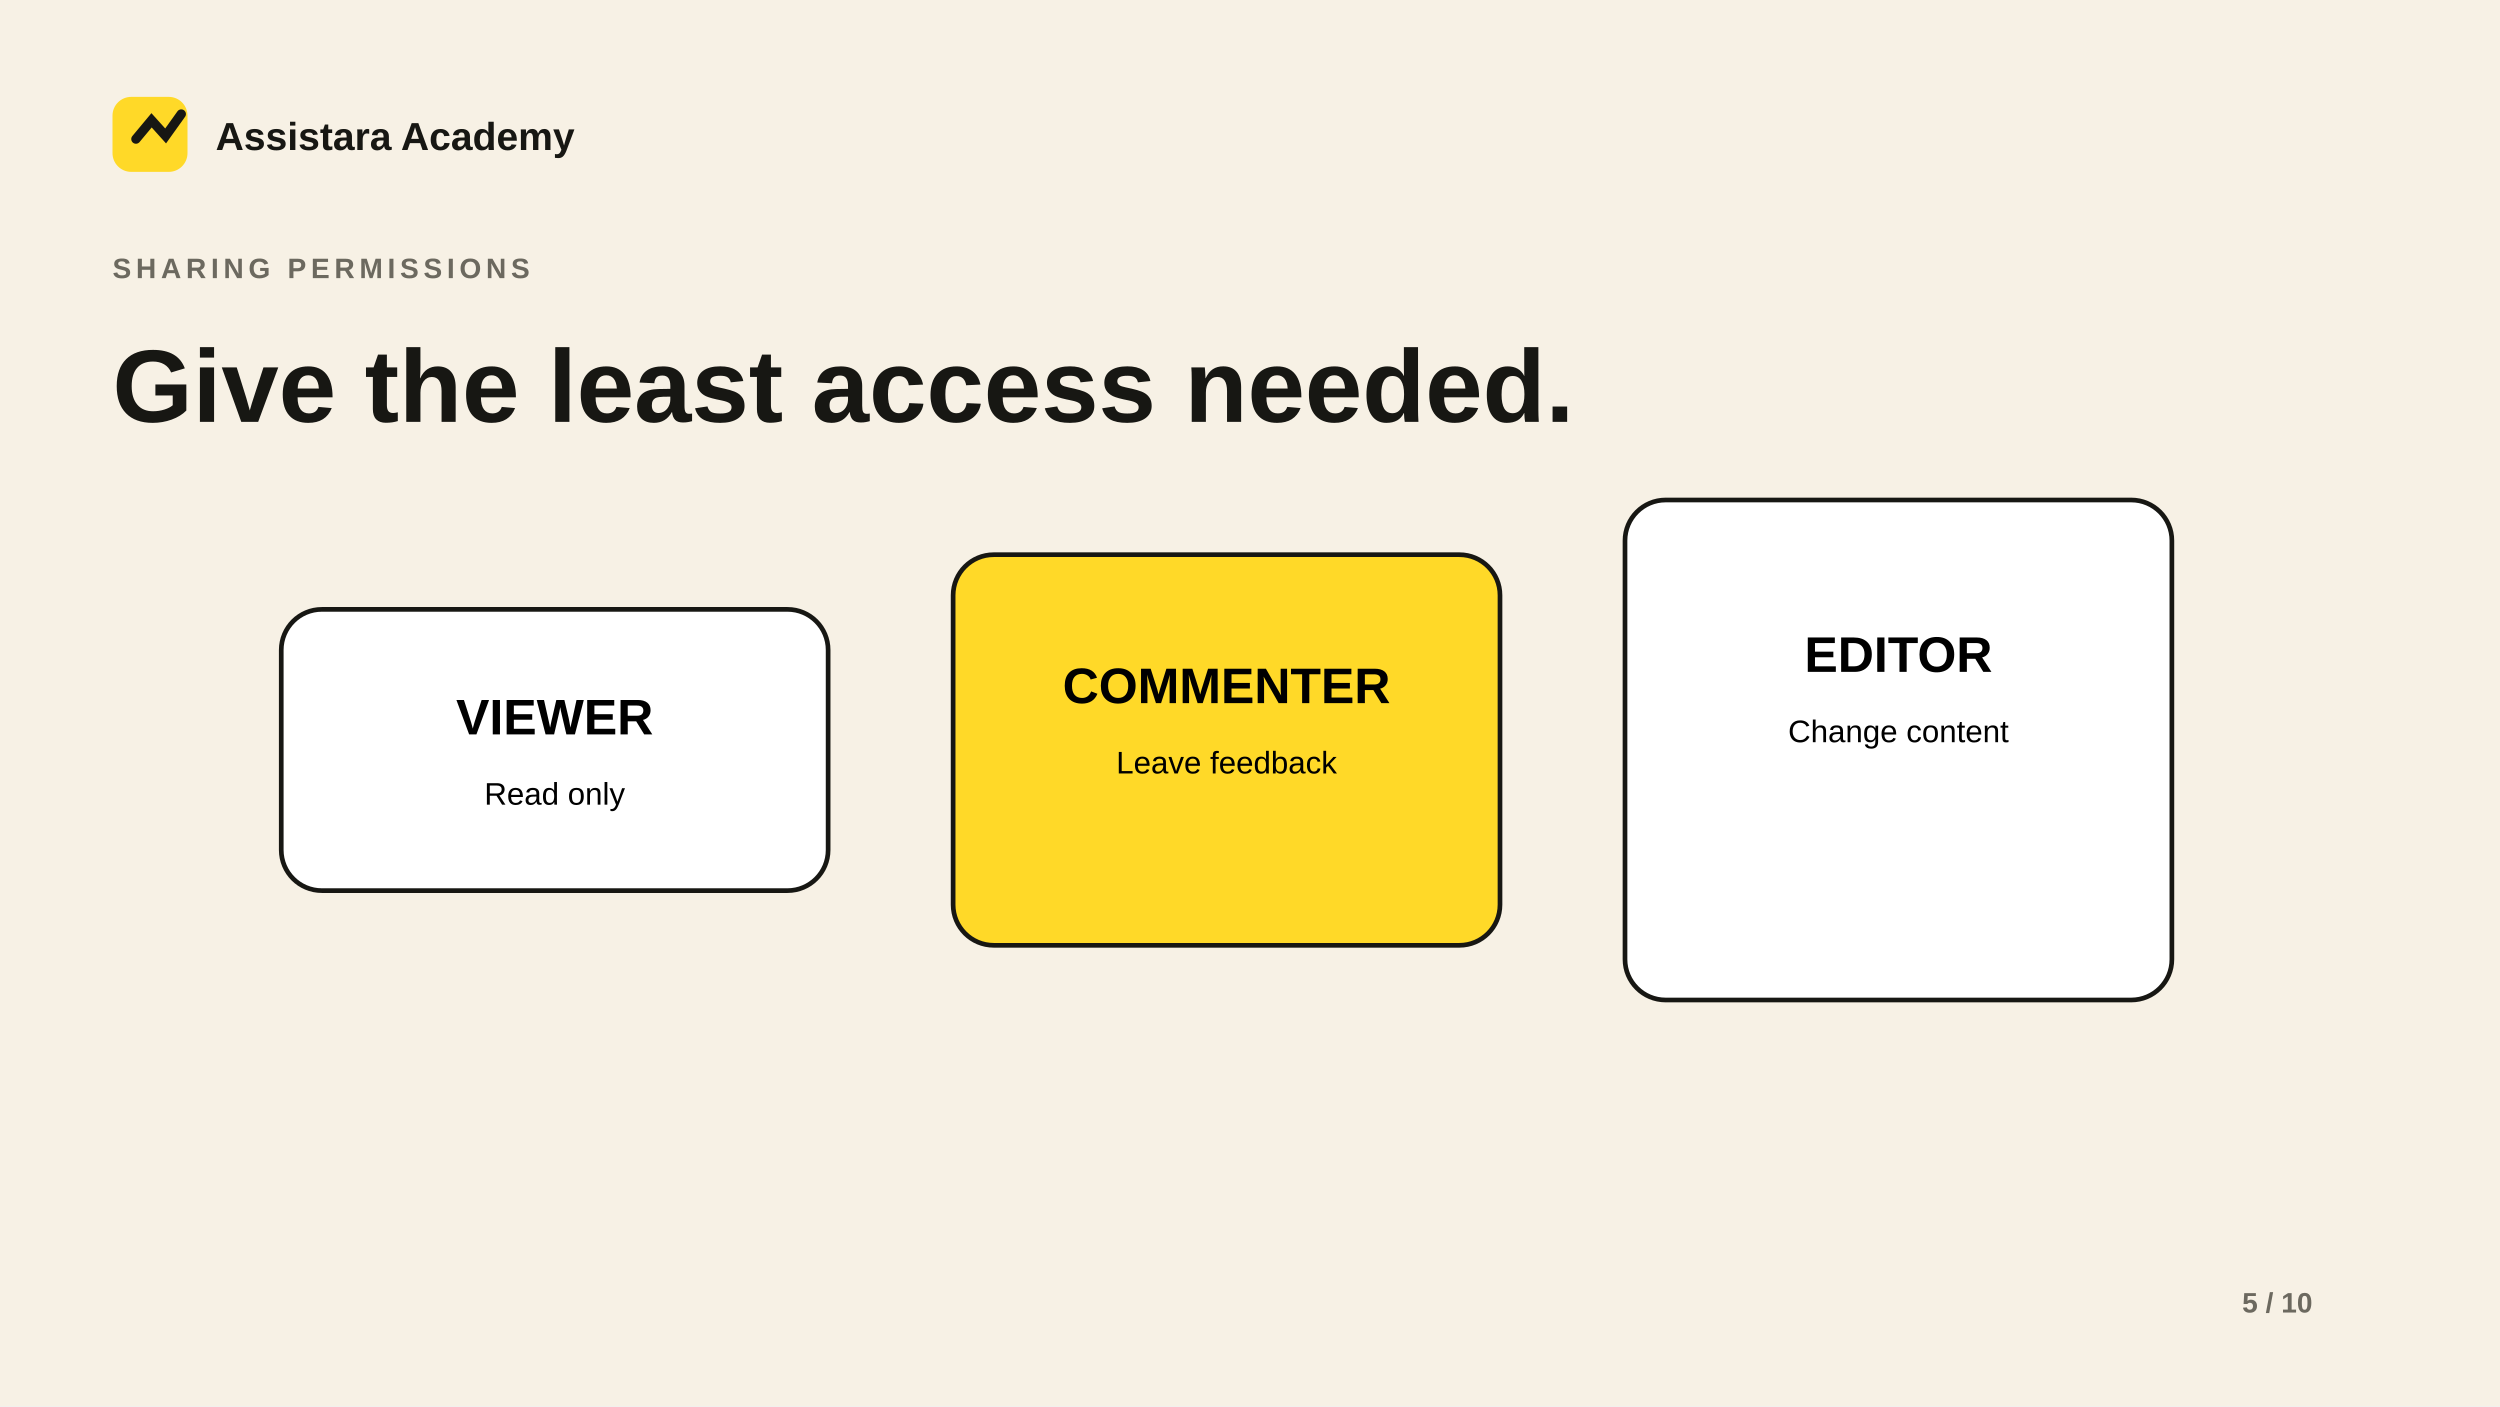
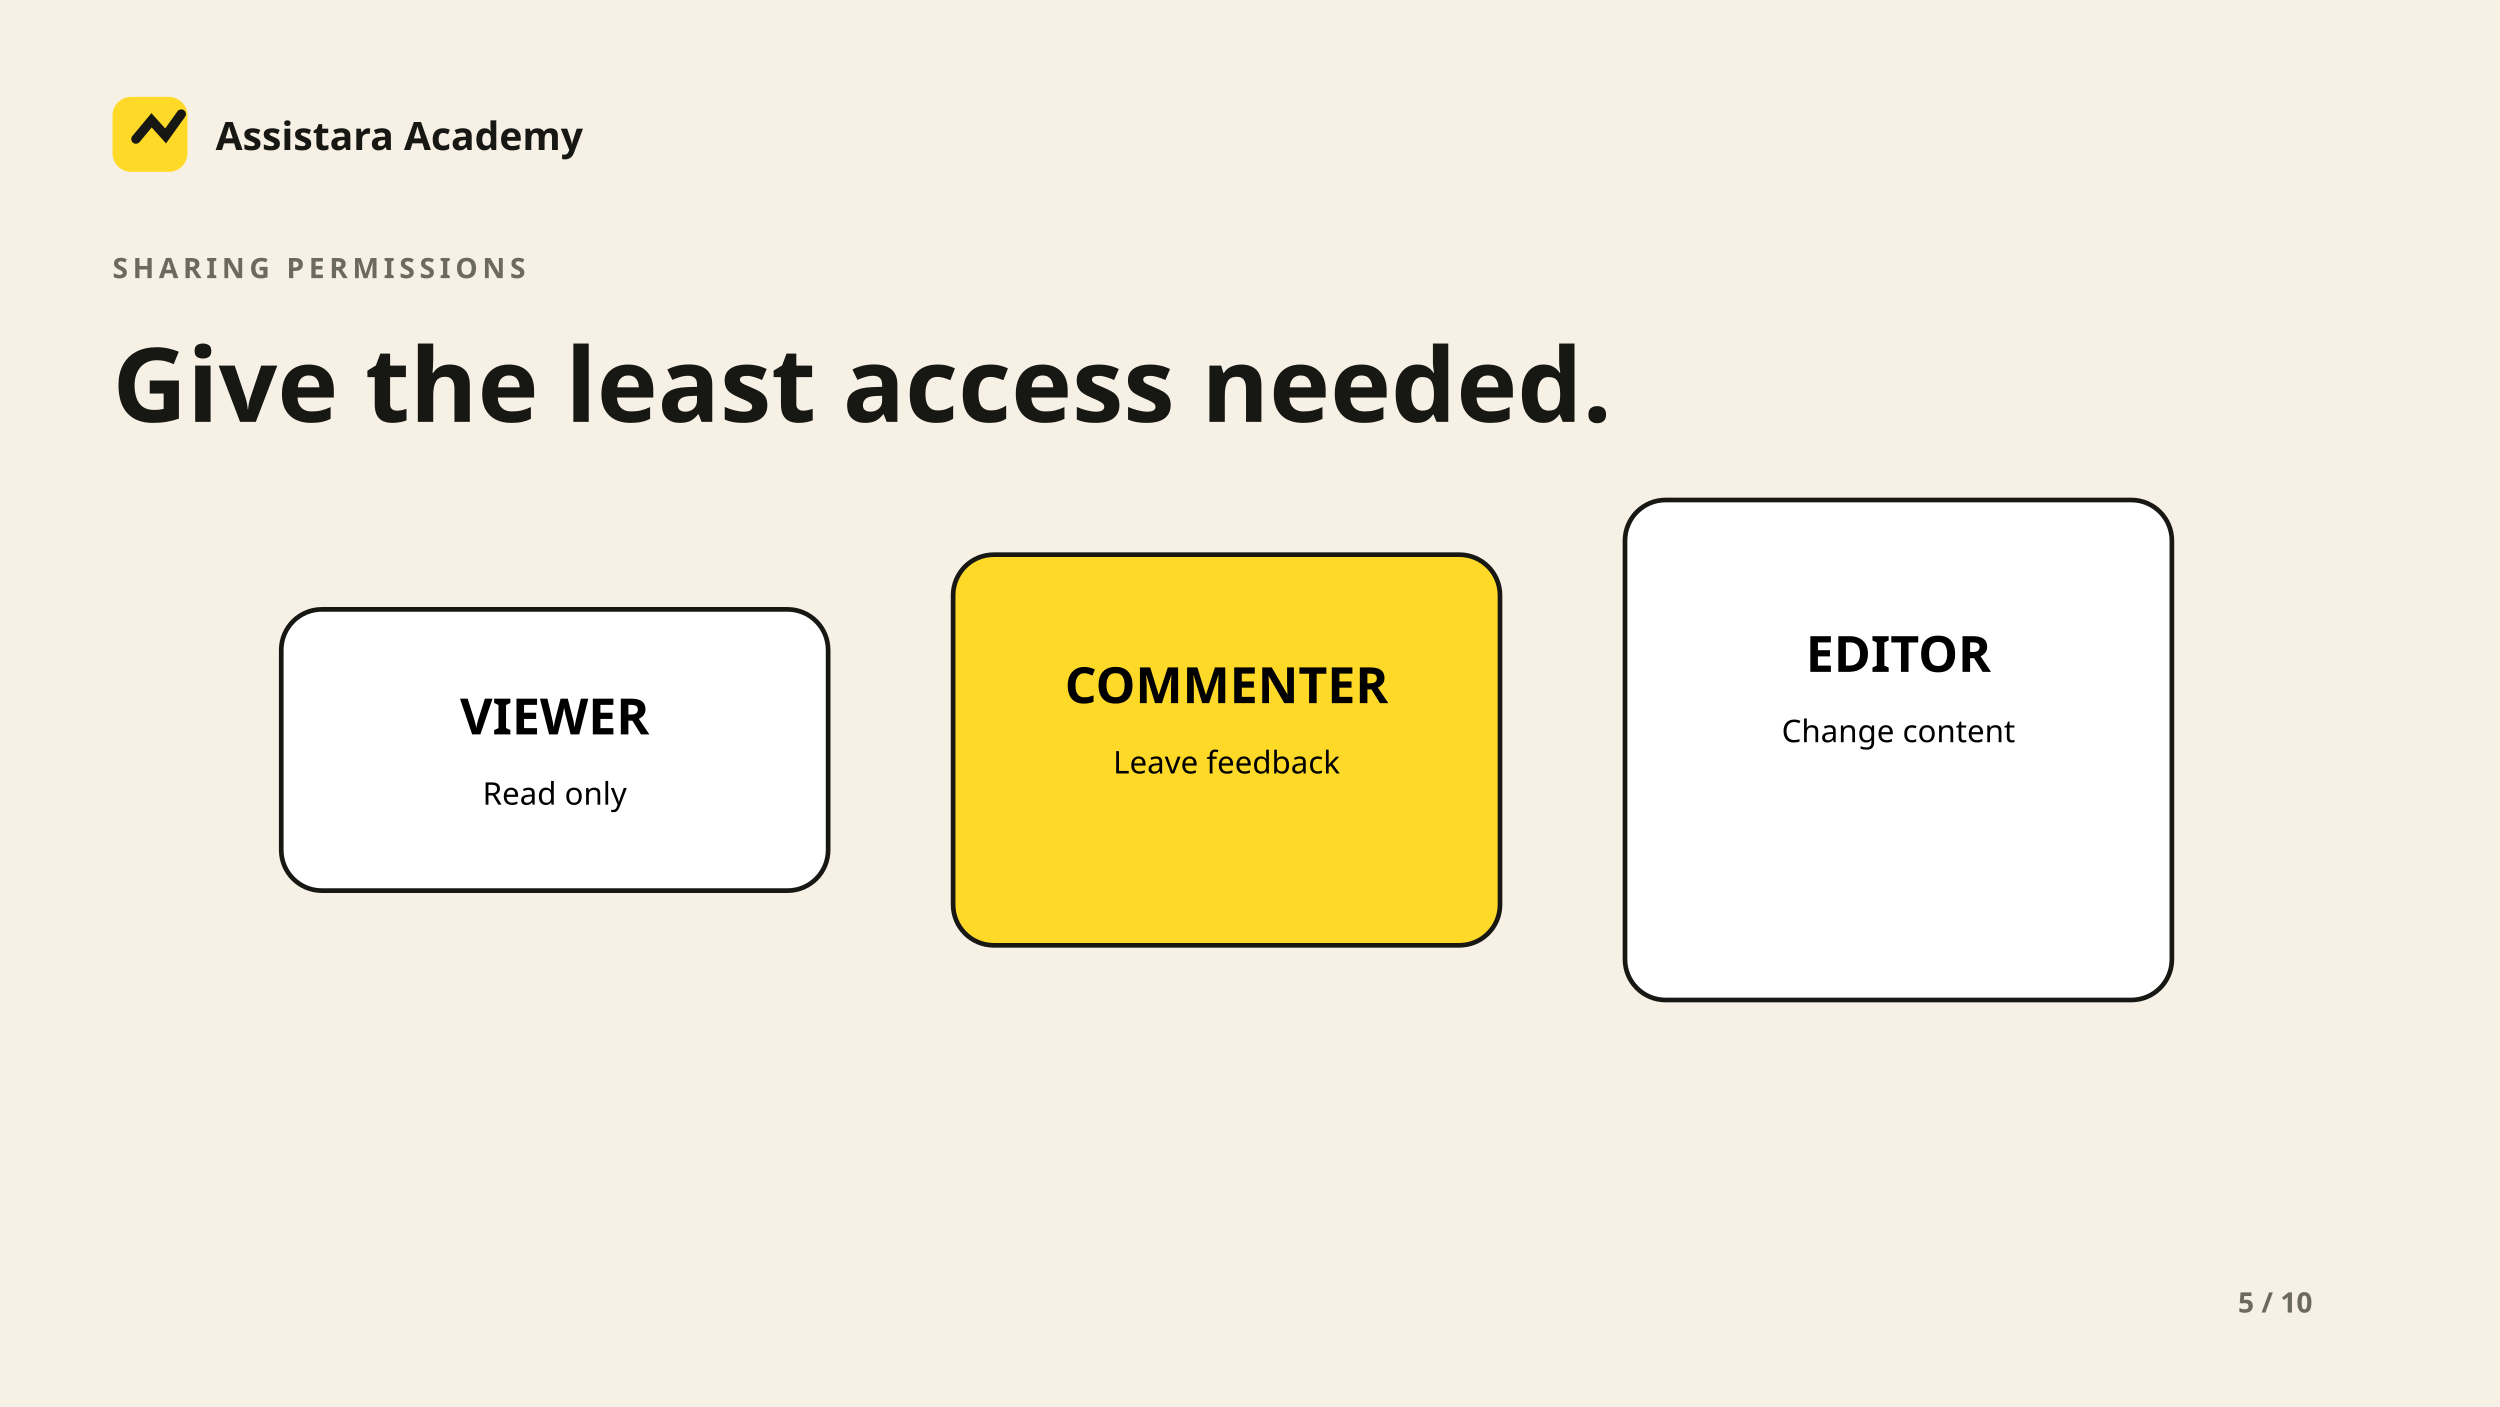
<svg xmlns="http://www.w3.org/2000/svg" width="1600" height="900" viewBox="0 0 1600 900">
  <rect width="1600" height="900" fill="#F7F1E5" />
  <rect x="72" y="62" width="48" height="48" rx="12" fill="#FFD928" />
  <path d="M87 89l10-12 9 10 10-14" fill="none" stroke="#171713" stroke-width="6" stroke-linecap="round" />
-   <text x="138" y="96" font-family="Manrope,Arial" font-size="25" font-weight="800" fill="#171713">Assistara Academy</text>
-   <text x="72" y="178" font-family="Manrope,Arial" font-size="18" font-weight="800" letter-spacing="3" fill="#6C695F">SHARING PERMISSIONS</text>
-   <text x="72" y="270" font-family="Manrope,Arial" font-size="66" font-weight="800" fill="#171713">Give the least access needed.</text>
+   <text x="138" y="96" font-family="Manrope,sans-serif" font-size="25" font-weight="800" fill="#171713">Assistara Academy</text>
+   <text x="72" y="178" font-family="Manrope,sans-serif" font-size="18" font-weight="800" letter-spacing="3" fill="#6C695F">SHARING PERMISSIONS</text>
+   <text x="72" y="270" font-family="Manrope,sans-serif" font-size="66" font-weight="800" fill="#171713">Give the least access needed.</text>
  <g>
    <rect x="180" y="390" width="350" height="180" rx="26" fill="#fff" stroke="#171713" stroke-width="3" />
-     <text x="355" y="470" text-anchor="middle" font-family="Manrope,Arial" font-size="32" font-weight="800">VIEWER</text>
-     <text x="355" y="515" text-anchor="middle" font-family="Manrope,Arial" font-size="20">Read only</text>
+     <text x="355" y="470" text-anchor="middle" font-family="Manrope,sans-serif" font-size="32" font-weight="800">VIEWER</text>
+     <text x="355" y="515" text-anchor="middle" font-family="Manrope,sans-serif" font-size="20">Read only</text>
    <rect x="610" y="355" width="350" height="250" rx="26" fill="#FFD928" stroke="#171713" stroke-width="3" />
-     <text x="785" y="450" text-anchor="middle" font-family="Manrope,Arial" font-size="32" font-weight="800">COMMENTER</text>
-     <text x="785" y="495" text-anchor="middle" font-family="Manrope,Arial" font-size="20">Leave feedback</text>
+     <text x="785" y="450" text-anchor="middle" font-family="Manrope,sans-serif" font-size="32" font-weight="800">COMMENTER</text>
+     <text x="785" y="495" text-anchor="middle" font-family="Manrope,sans-serif" font-size="20">Leave feedback</text>
    <rect x="1040" y="320" width="350" height="320" rx="26" fill="#fff" stroke="#171713" stroke-width="3" />
-     <text x="1215" y="430" text-anchor="middle" font-family="Manrope,Arial" font-size="32" font-weight="800">EDITOR</text>
-     <text x="1215" y="475" text-anchor="middle" font-family="Manrope,Arial" font-size="20">Change content</text>
+     <text x="1215" y="430" text-anchor="middle" font-family="Manrope,sans-serif" font-size="32" font-weight="800">EDITOR</text>
+     <text x="1215" y="475" text-anchor="middle" font-family="Manrope,sans-serif" font-size="20">Change content</text>
  </g>
-   <text x="1480" y="840" text-anchor="end" font-family="Manrope,Arial" font-size="18" font-weight="700" fill="#6C695F">5 / 10</text>
+   <text x="1480" y="840" text-anchor="end" font-family="Manrope,sans-serif" font-size="18" font-weight="700" fill="#6C695F">5 / 10</text>
</svg>
